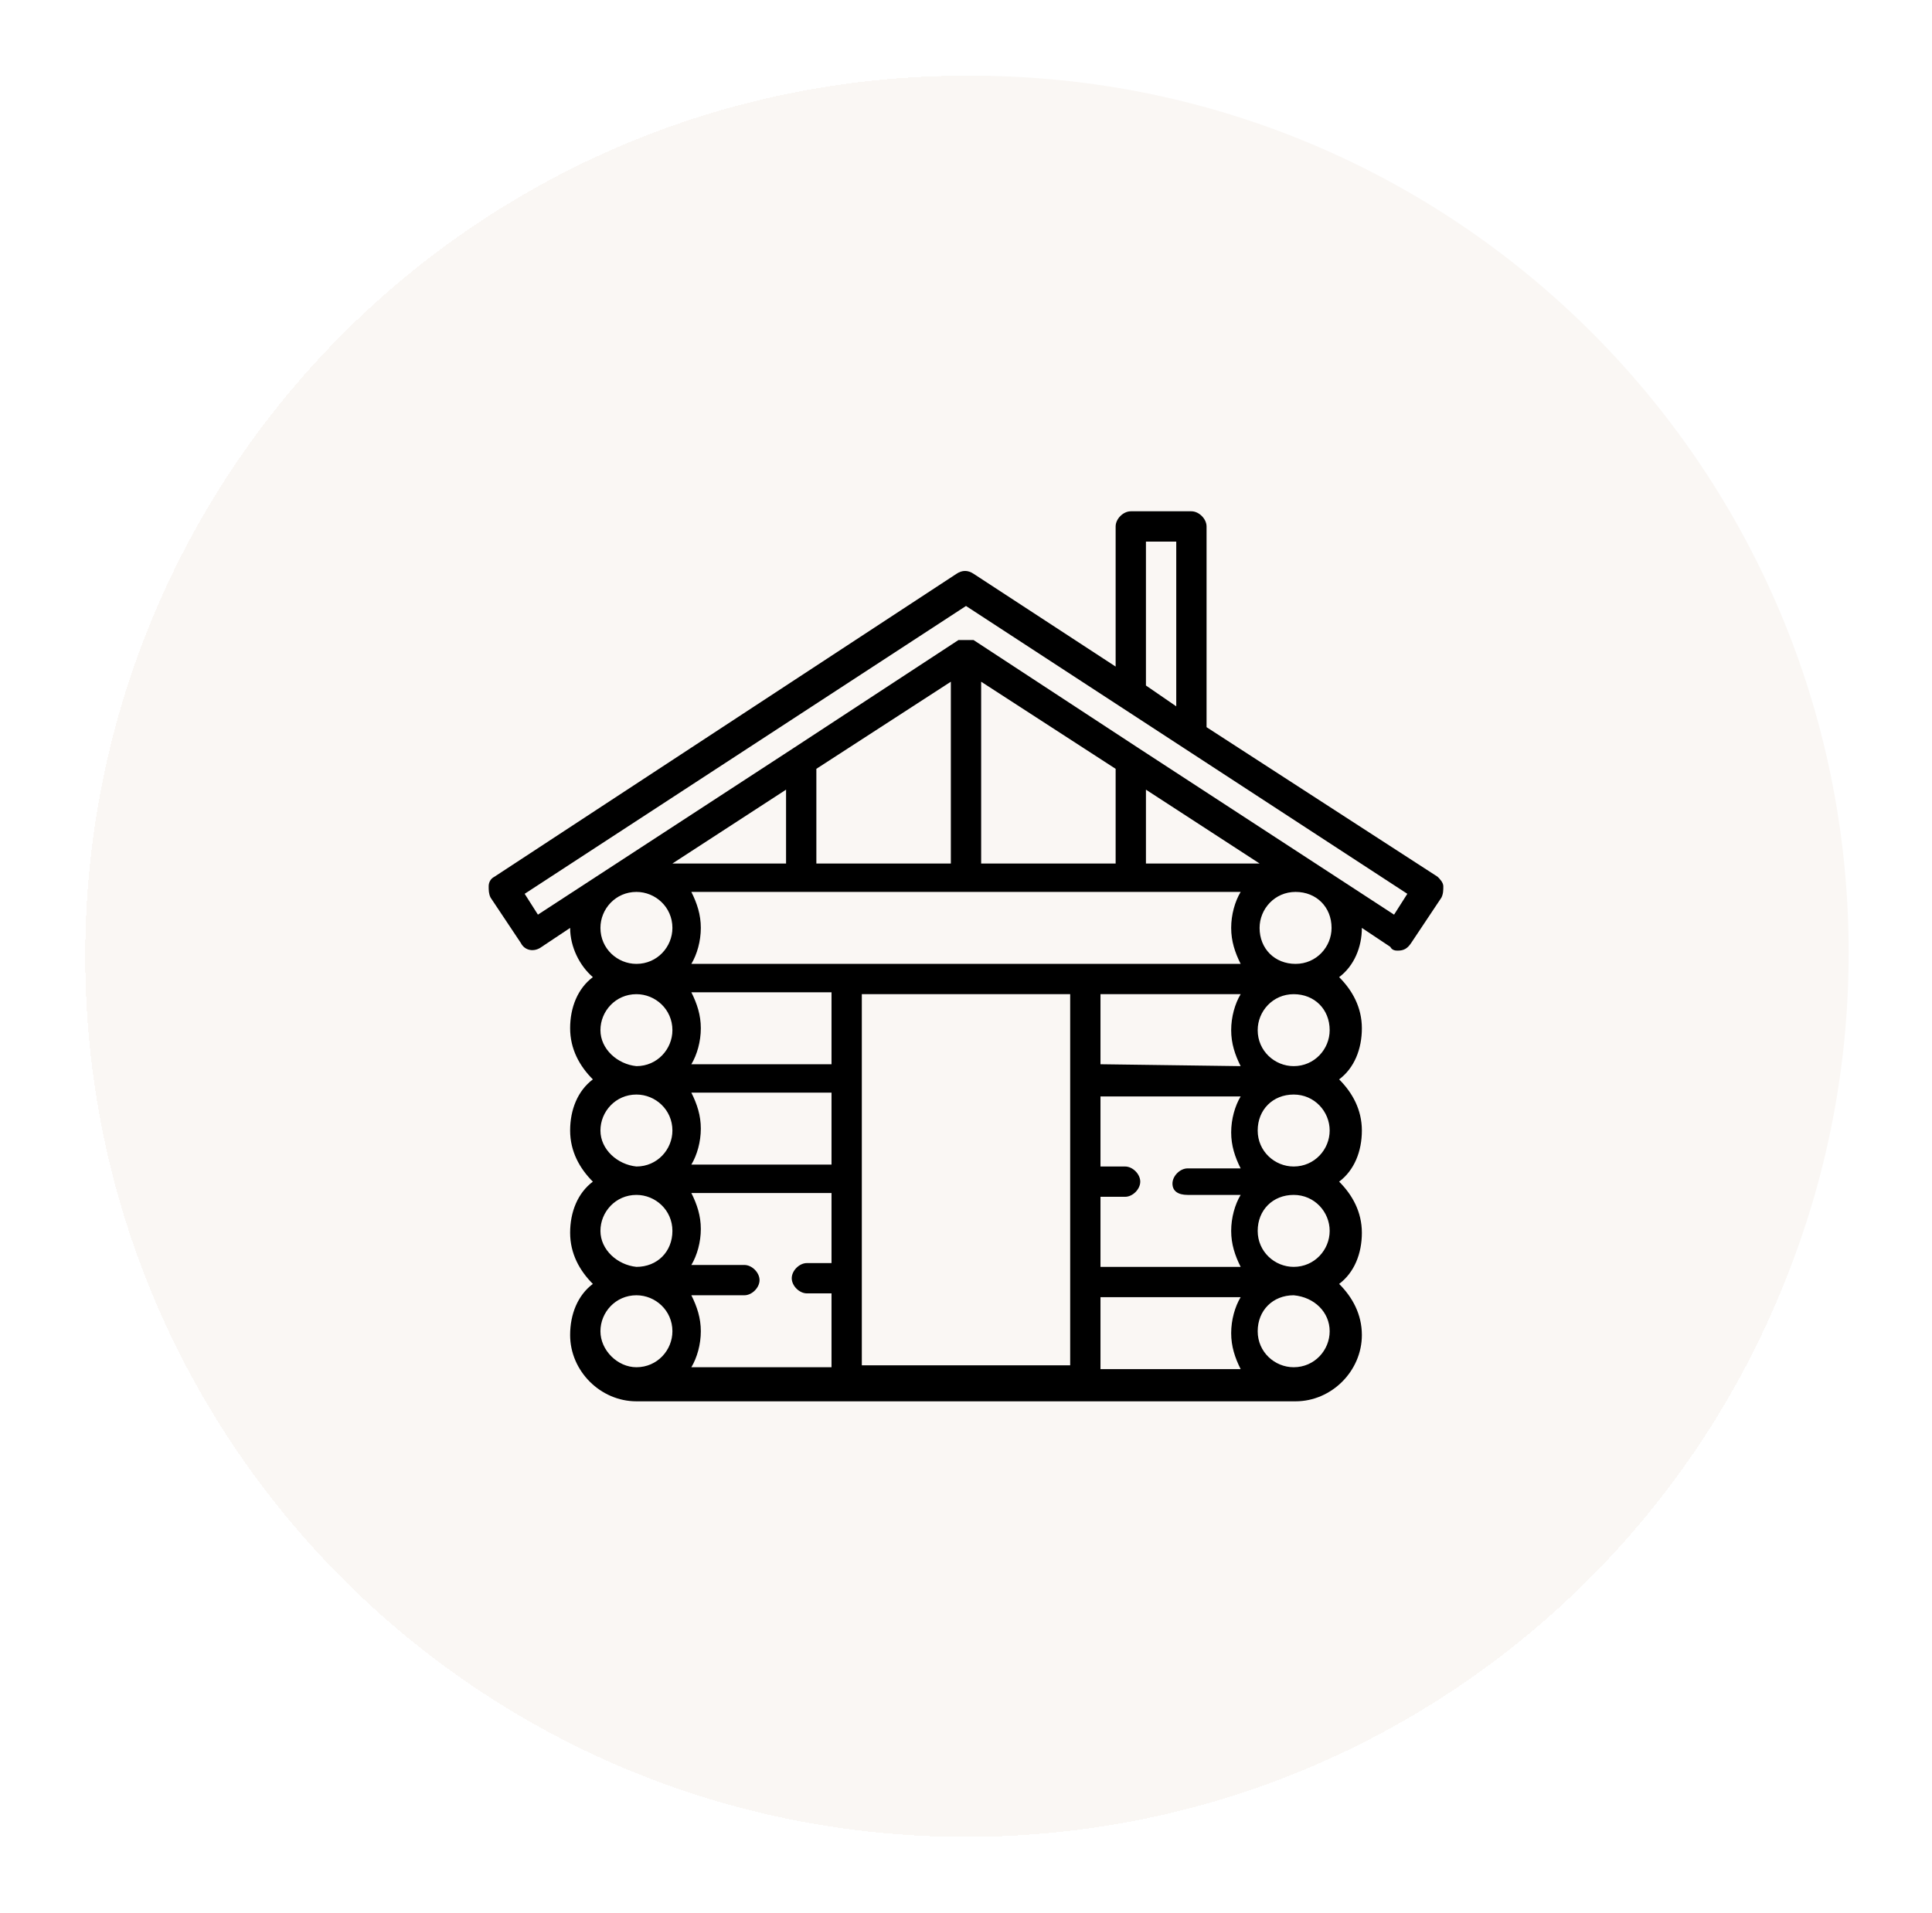
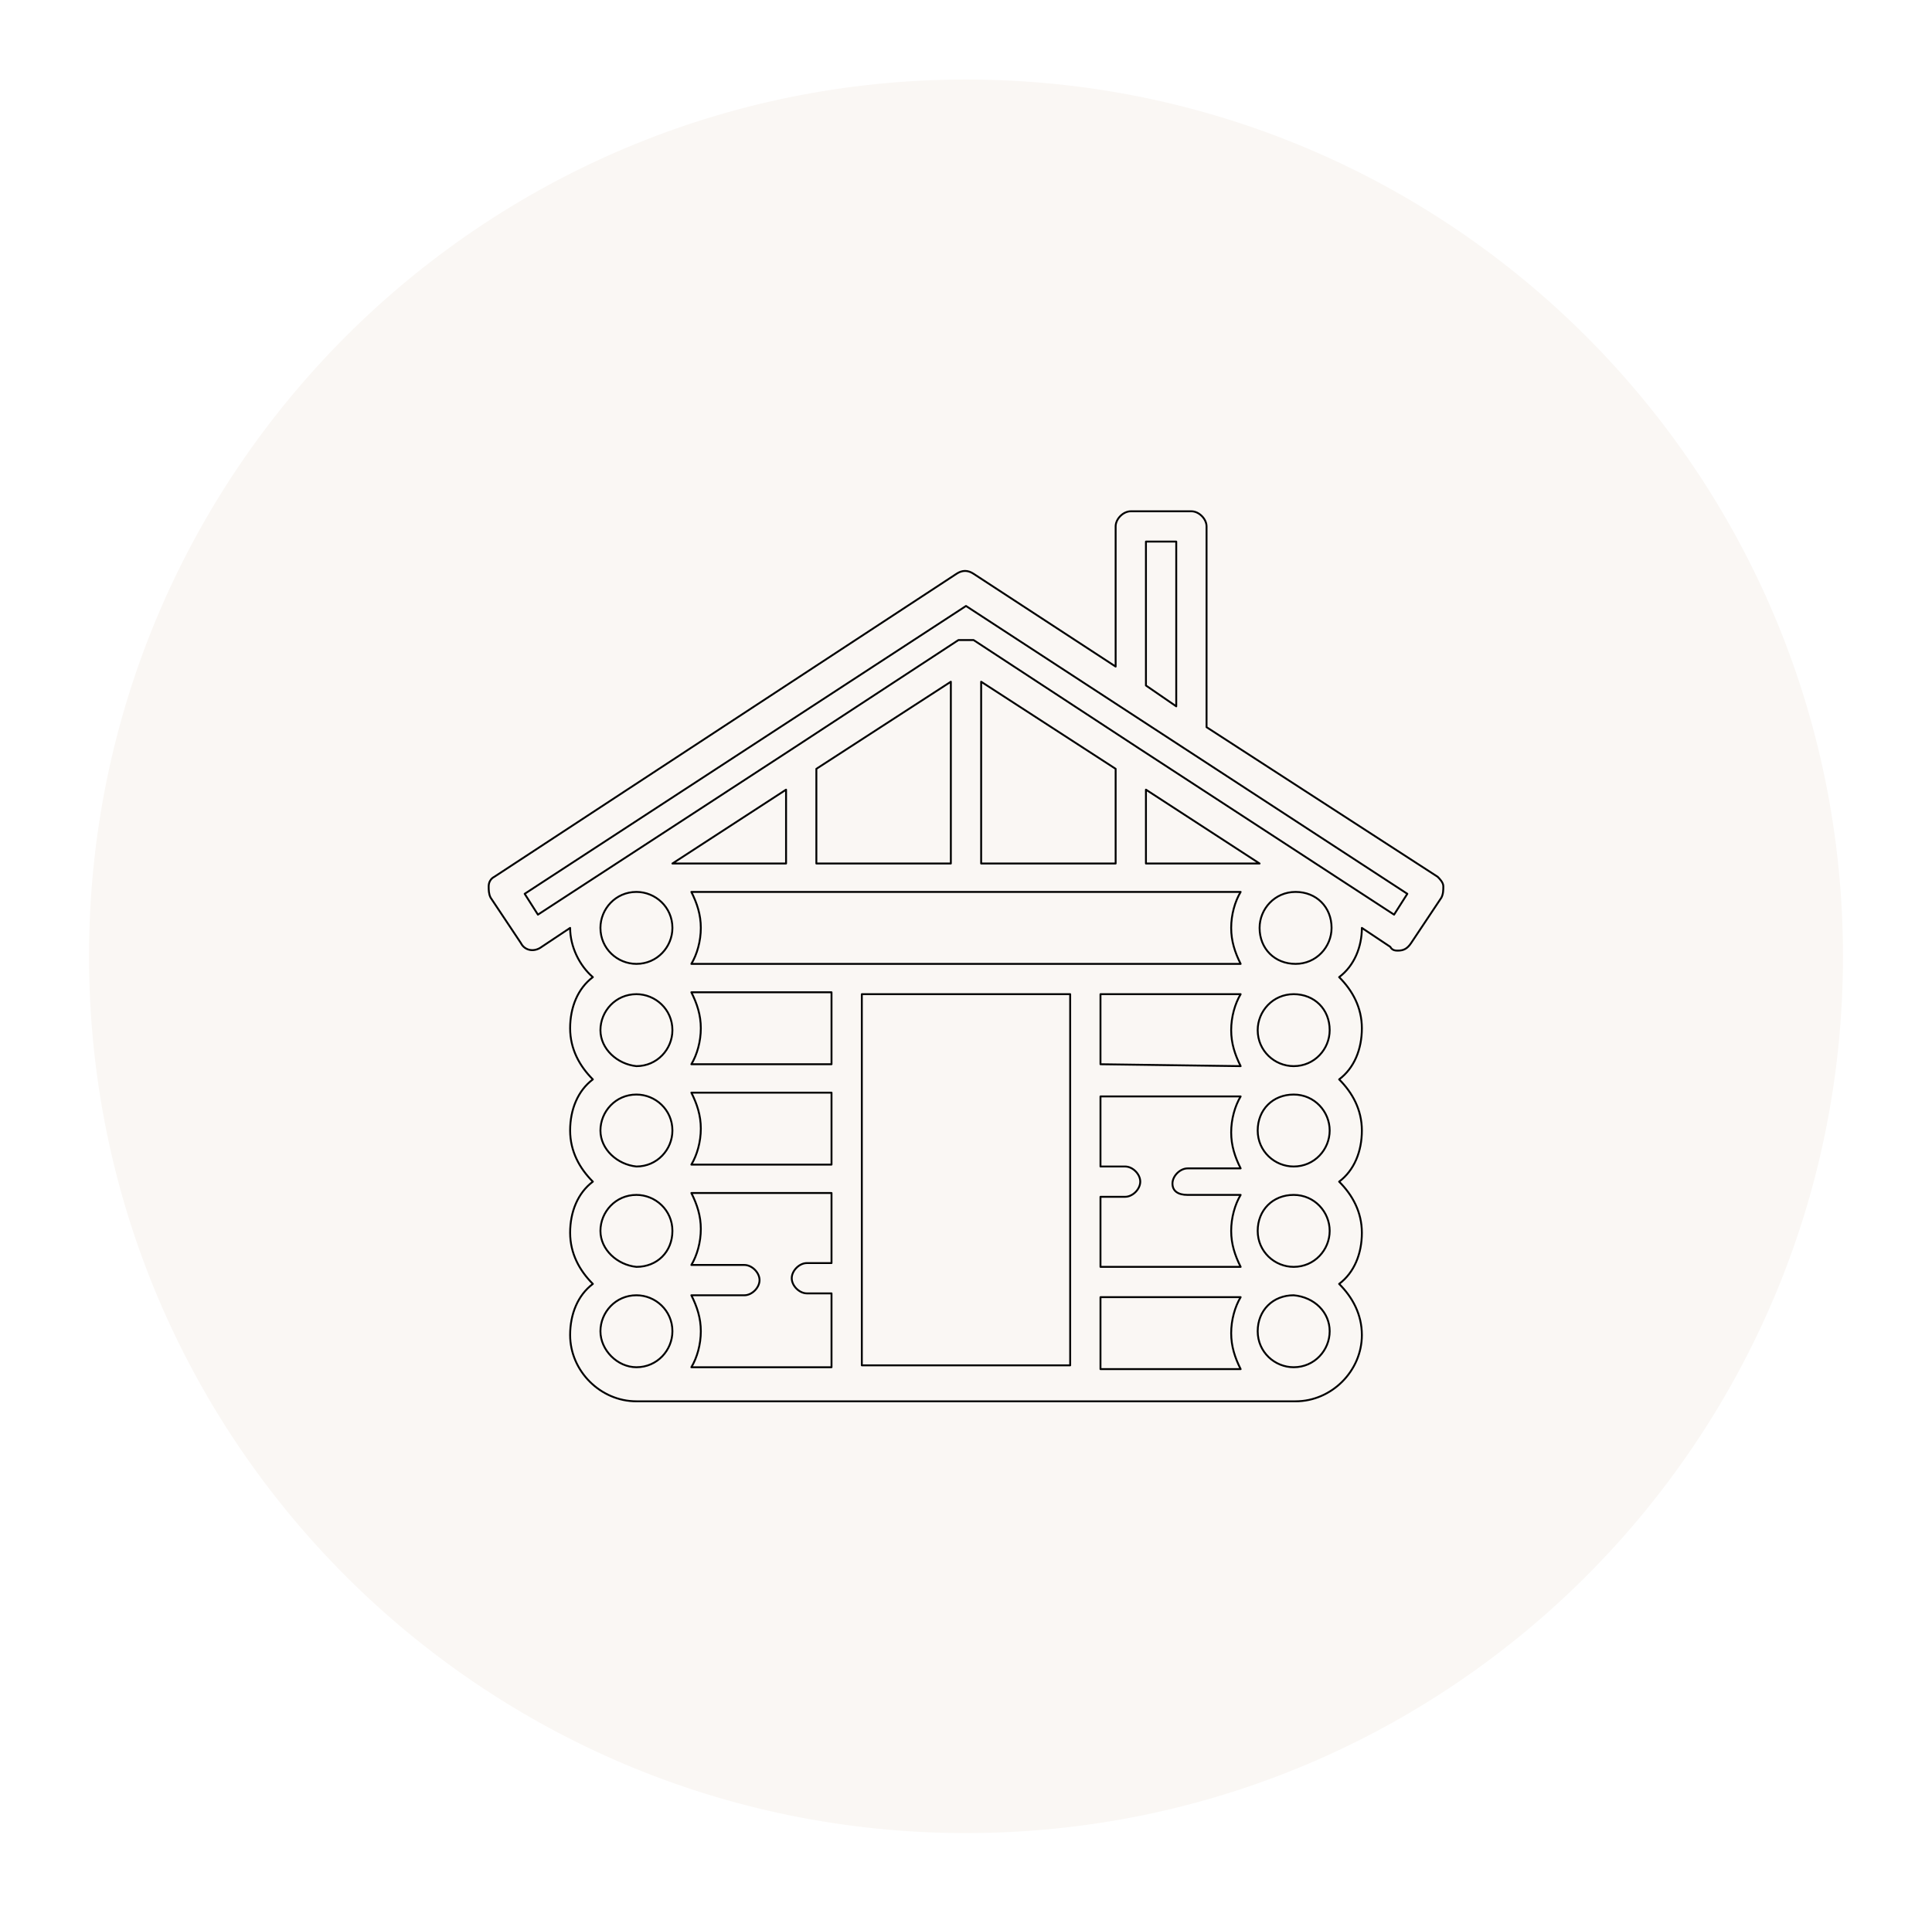
<svg xmlns="http://www.w3.org/2000/svg" version="1.1" id="Warstwa_1" x="0px" y="0px" viewBox="0 0 102 101" style="enable-background:new 0 0 102 101;" xml:space="preserve">
  <style type="text/css">
	.st0{fill:#FAF7F4;}
</style>
-   <g>
-     <path shape-rendering="crispEdges" class="st0" d="M51,4L51,4c25.7,0,46.5,20.8,46.5,46.5l0,0C97.5,76.2,76.7,97,51,97l0,0   C25.3,97,4.5,76.2,4.5,50.5l0,0C4.5,24.8,25.3,4,51,4z" />
-     <path d="M35.7,43.6c0,0.1,0,0.3,0,0.4c0,0.1,0.1,0.3,0.2,0.4c0.1,0.1,0.2,0.2,0.3,0.3s0.3,0.1,0.4,0.1H50v11.5h-8.6   c-0.3,0-0.5,0.1-0.7,0.3s-0.3,0.4-0.3,0.7s0.1,0.5,0.3,0.7s0.4,0.3,0.7,0.3H50v13.4c0,0.3,0.1,0.5,0.3,0.7s0.4,0.3,0.7,0.3   s0.5-0.1,0.7-0.3c0.2-0.2,0.3-0.4,0.3-0.7V58.2h8.6c0.3,0,0.5-0.1,0.7-0.3s0.3-0.4,0.3-0.7s-0.1-0.5-0.3-0.7s-0.4-0.3-0.7-0.3H52   V44.7h13.4c0.1,0,0.3,0,0.4-0.1s0.2-0.1,0.3-0.3c0.1-0.1,0.2-0.2,0.2-0.4c0-0.1,0-0.3,0-0.4c0-0.1-2.2-11.7-14.4-12.3l0,0v-1.9   c0-0.3-0.1-0.5-0.3-0.7s-0.4-0.3-0.7-0.3s-0.5,0.1-0.7,0.3c-0.2,0.2-0.3,0.4-0.3,0.7v1.9l0,0C37.9,31.9,35.7,43.5,35.7,43.6z    M51,33.2c3-0.1,5.9,0.8,8.3,2.5c2.4,1.7,4.1,4.2,4.9,7.1H37.8c0.8-2.9,2.5-5.4,4.9-7.1C45.1,34,48,33.1,51,33.2z M70.2,52.7   L67.4,63l1.9,8.4c0,0.1,0,0.3,0,0.4s-0.1,0.2-0.1,0.4c-0.1,0.1-0.2,0.2-0.3,0.3s-0.2,0.1-0.3,0.2c-0.1,0-0.3,0-0.4,0   s-0.2-0.1-0.4-0.1c-0.1-0.1-0.2-0.2-0.3-0.3c-0.1-0.1-0.1-0.2-0.1-0.3l-1.8-7.9h-8.1L55.7,72c0,0.1-0.1,0.2-0.1,0.3   c-0.1,0.1-0.2,0.2-0.3,0.3c-0.1,0.1-0.2,0.1-0.4,0.1c-0.1,0-0.3,0-0.4,0c-0.1,0-0.2-0.1-0.3-0.2s-0.2-0.2-0.3-0.3   c-0.1-0.1-0.1-0.2-0.1-0.4c0-0.1,0-0.3,0-0.4l1.9-8.6c0-0.2,0.2-0.4,0.3-0.5c0.2-0.1,0.4-0.2,0.6-0.2h8.9l2.7-9.9   c0-0.1,0.1-0.2,0.2-0.3s0.2-0.2,0.3-0.3c0.1-0.1,0.2-0.1,0.4-0.1c0.1,0,0.3,0,0.4,0s0.2,0.1,0.3,0.2c0.1,0.1,0.2,0.2,0.2,0.3   c0.1,0.1,0.1,0.2,0.1,0.4C70.2,52.4,70.2,52.5,70.2,52.7z M33.7,52.2l2.7,9.9h8.9c0.2,0,0.4,0.1,0.6,0.2c0.2,0.1,0.3,0.3,0.3,0.5   l1.9,8.6c0,0.1,0,0.3,0,0.4S48,72,48,72.2c-0.1,0.1-0.2,0.2-0.3,0.3s-0.2,0.1-0.3,0.2c-0.1,0-0.3,0-0.4,0c-0.1,0-0.2-0.1-0.4-0.1   c-0.1-0.1-0.2-0.2-0.3-0.3c-0.1-0.1-0.1-0.2-0.1-0.3l-1.8-7.9h-8.1L34.5,72c-0.1,0.2-0.2,0.5-0.4,0.6s-0.5,0.2-0.7,0.1   s-0.5-0.2-0.6-0.4c-0.1-0.2-0.2-0.5-0.1-0.7l1.9-8.4l-2.8-10.3c0-0.1,0-0.2,0-0.4c0-0.1,0.1-0.2,0.1-0.4c0.1-0.2,0.3-0.4,0.6-0.4   c0.2-0.1,0.5,0,0.7,0.1S33.6,51.9,33.7,52.2z" />
-   </g>
-   <circle class="st0" cx="51.3" cy="50.3" r="46.3" />
-   <path d="M76.2,46.8c0-0.2-0.2-0.4-0.3-0.5l-12.2-7.9V27.8c0-0.4-0.4-0.8-0.8-0.8h-3.2c-0.4,0-0.8,0.4-0.8,0.8v7.4l-7.5-4.9  c-0.3-0.2-0.6-0.2-0.9,0l-24.4,16c-0.2,0.1-0.3,0.3-0.3,0.5s0,0.4,0.1,0.6l1.6,2.4c0.2,0.4,0.7,0.5,1.1,0.2l1.5-1c0,1,0.5,2,1.2,2.6  c-0.8,0.6-1.2,1.6-1.2,2.7c0,1.1,0.5,2,1.2,2.7c-0.8,0.6-1.2,1.6-1.2,2.7s0.5,2,1.2,2.7c-0.8,0.6-1.2,1.6-1.2,2.7  c0,1.1,0.5,2,1.2,2.7c-0.8,0.6-1.2,1.6-1.2,2.7c0,1.9,1.6,3.5,3.5,3.5h34.8c1.9,0,3.5-1.6,3.5-3.5c0-1.1-0.5-2-1.2-2.7  c0.8-0.6,1.2-1.6,1.2-2.7c0-1.1-0.5-2-1.2-2.7c0.8-0.6,1.2-1.6,1.2-2.7c0-1.1-0.5-2-1.2-2.7c0.8-0.6,1.2-1.6,1.2-2.7  c0-1.1-0.5-2-1.2-2.7c0.8-0.6,1.2-1.6,1.2-2.6l1.5,1c0.1,0.2,0.3,0.2,0.4,0.2c0.3,0,0.5-0.1,0.7-0.4l1.6-2.4  C76.2,47.2,76.2,47,76.2,46.8z M60.5,28.6h1.6v8.7l-1.6-1.1V28.6z M50.2,36v9.6h-7.1v-5L50.2,36z M58.9,40.6v5h-7.1V36L58.9,40.6z   M66.5,45.6h-6v-3.9L66.5,45.6z M62.7,63.1h2.8C65.2,63.6,65,64.3,65,65c0,0.7,0.2,1.3,0.5,1.9h-7.4v-3.7h1.3c0.4,0,0.8-0.4,0.8-0.8  s-0.4-0.8-0.8-0.8h-1.3v-3.7h7.4c-0.3,0.5-0.5,1.2-0.5,1.9s0.2,1.3,0.5,1.9h-2.8c-0.4,0-0.8,0.4-0.8,0.8S62.2,63.1,62.7,63.1z   M39.3,66.8h-2.8c0.3-0.5,0.5-1.2,0.5-1.9s-0.2-1.3-0.5-1.9h7.4v3.7h-1.3c-0.4,0-0.8,0.4-0.8,0.8s0.4,0.8,0.8,0.8h1.3v3.9h-7.4  c0.3-0.5,0.5-1.2,0.5-1.9c0-0.7-0.2-1.3-0.5-1.9h2.8c0.4,0,0.8-0.4,0.8-0.8S39.7,66.8,39.3,66.8z M43.9,56.2h-7.4  c0.3-0.5,0.5-1.2,0.5-1.9s-0.2-1.3-0.5-1.9h7.4V56.2z M43.9,57.8v3.7h-7.4c0.3-0.5,0.5-1.2,0.5-1.9s-0.2-1.3-0.5-1.9h7.4V57.8z   M45.5,57v-4.5h11V57v5.3v5.3v4.5h-11V57z M58.1,68.5h7.4C65.2,69,65,69.7,65,70.4s0.2,1.3,0.5,1.9h-7.4V68.5z M58.1,56.2v-3.7h7.4  C65.2,53,65,53.7,65,54.4s0.2,1.3,0.5,1.9L58.1,56.2L58.1,56.2z M36.5,50.9c0.3-0.5,0.5-1.2,0.5-1.9s-0.2-1.3-0.5-1.9h29  C65.2,47.6,65,48.3,65,49s0.2,1.3,0.5,1.9H36.5z M41.5,45.6h-6l6-3.9V45.6z M31.7,49c0-1,0.8-1.9,1.9-1.9c1,0,1.9,0.8,1.9,1.9  c0,1-0.8,1.9-1.9,1.9C32.6,50.9,31.7,50.1,31.7,49z M31.7,54.4c0-1,0.8-1.9,1.9-1.9c1,0,1.9,0.8,1.9,1.9c0,1-0.8,1.9-1.9,1.9  C32.6,56.2,31.7,55.4,31.7,54.4z M31.7,59.7c0-1,0.8-1.9,1.9-1.9c1,0,1.9,0.8,1.9,1.9c0,1-0.8,1.9-1.9,1.9  C32.6,61.5,31.7,60.7,31.7,59.7z M31.7,65c0-1,0.8-1.9,1.9-1.9c1,0,1.9,0.8,1.9,1.9c0,1.1-0.8,1.9-1.9,1.9  C32.6,66.8,31.7,66,31.7,65z M31.7,70.3c0-1,0.8-1.9,1.9-1.9c1,0,1.9,0.8,1.9,1.9c0,1-0.8,1.9-1.9,1.9  C32.6,72.2,31.7,71.3,31.7,70.3z M70.2,70.3c0,1-0.8,1.9-1.9,1.9c-1,0-1.9-0.8-1.9-1.9s0.8-1.9,1.9-1.9  C69.4,68.5,70.2,69.3,70.2,70.3z M70.2,65c0,1-0.8,1.9-1.9,1.9c-1,0-1.9-0.8-1.9-1.9c0-1.1,0.8-1.9,1.9-1.9  C69.4,63.1,70.2,64,70.2,65z M70.2,59.7c0,1-0.8,1.9-1.9,1.9c-1,0-1.9-0.8-1.9-1.9s0.8-1.9,1.9-1.9S70.2,58.7,70.2,59.7z M70.2,54.4  c0,1-0.8,1.9-1.9,1.9c-1,0-1.9-0.8-1.9-1.9c0-1,0.8-1.9,1.9-1.9S70.2,53.3,70.2,54.4z M66.5,49c0-1,0.8-1.9,1.9-1.9s1.9,0.8,1.9,1.9  c0,1-0.8,1.9-1.9,1.9S66.5,50.1,66.5,49z M73.6,48.3l-13.5-8.8l-8.7-5.7l0,0l0,0h-0.1l0,0h-0.1l0,0h-0.1l0,0H51h-0.1l0,0h-0.1l0,0  h-0.1l0,0h-0.1l0,0l0,0l-8.7,5.7l-13.5,8.8l-0.7-1.1L51,32l23.3,15.2L73.6,48.3z" />
+   <circle cx="51" cy="50.5" r="46.3" fill="#FAF7F4" />
+   <path d="M76.2,46.8c0-0.2-0.2-0.4-0.3-0.5l-12.2-7.9V27.8c0-0.4-0.4-0.8-0.8-0.8h-3.2c-0.4,0-0.8,0.4-0.8,0.8v7.4l-7.5-4.9     c-0.3-0.2-0.6-0.2-0.9,0l-24.4,16c-0.2,0.1-0.3,0.3-0.3,0.5s0,0.4,0.1,0.6l1.6,2.4c0.2,0.4,0.7,0.5,1.1,0.2l1.5-1c0,1,0.5,2,1.2,2.6     c-0.8,0.6-1.2,1.6-1.2,2.7c0,1.1,0.5,2,1.2,2.7c-0.8,0.6-1.2,1.6-1.2,2.7s0.5,2,1.2,2.7c-0.8,0.6-1.2,1.6-1.2,2.7s0.5,2,1.2,2.7     c-0.8,0.6-1.2,1.6-1.2,2.7c0,1.9,1.6,3.5,3.5,3.5h34.8c1.9,0,3.5-1.6,3.5-3.5c0-1.1-0.5-2-1.2-2.7c0.8-0.6,1.2-1.6,1.2-2.7     s-0.5-2-1.2-2.7c0.8-0.6,1.2-1.6,1.2-2.7c0-1.1-0.5-2-1.2-2.7c0.8-0.6,1.2-1.6,1.2-2.7c0-1.1-0.5-2-1.2-2.7c0.8-0.6,1.2-1.6,1.2-2.6     l1.5,1c0.1,0.2,0.3,0.2,0.4,0.2c0.3,0,0.5-0.1,0.7-0.4l1.6-2.4C76.2,47.2,76.2,47,76.2,46.8z M60.5,28.6h1.6v8.7l-1.6-1.1V28.6z      M50.2,36v9.6h-7.1v-5L50.2,36z M58.9,40.6v5h-7.1V36L58.9,40.6z M66.5,45.6h-6v-3.9L66.5,45.6z M62.7,63.1h2.8     C65.2,63.6,65,64.3,65,65s0.2,1.3,0.5,1.9h-7.4v-3.7h1.3c0.4,0,0.8-0.4,0.8-0.8s-0.4-0.8-0.8-0.8h-1.3v-3.7h7.4     c-0.3,0.5-0.5,1.2-0.5,1.9s0.2,1.3,0.5,1.9h-2.8c-0.4,0-0.8,0.4-0.8,0.8S62.2,63.1,62.7,63.1z M39.3,66.8h-2.8     c0.3-0.5,0.5-1.2,0.5-1.9s-0.2-1.3-0.5-1.9h7.4v3.7h-1.3c-0.4,0-0.8,0.4-0.8,0.8s0.4,0.8,0.8,0.8h1.3v3.9h-7.4     c0.3-0.5,0.5-1.2,0.5-1.9c0-0.7-0.2-1.3-0.5-1.9h2.8c0.4,0,0.8-0.4,0.8-0.8S39.7,66.8,39.3,66.8z M43.9,56.2h-7.4     c0.3-0.5,0.5-1.2,0.5-1.9s-0.2-1.3-0.5-1.9h7.4V56.2z M43.9,57.8v3.7h-7.4c0.3-0.5,0.5-1.2,0.5-1.9s-0.2-1.3-0.5-1.9h7.4V57.8z      M45.5,57v-4.5h11V57v5.3v5.3v4.5h-11V57z M58.1,68.5h7.4C65.2,69,65,69.7,65,70.4s0.2,1.3,0.5,1.9h-7.4V68.5z M58.1,56.2v-3.7h7.4     C65.2,53,65,53.7,65,54.4s0.2,1.3,0.5,1.9L58.1,56.2L58.1,56.2z M36.5,50.9c0.3-0.5,0.5-1.2,0.5-1.9s-0.2-1.3-0.5-1.9h29     C65.2,47.6,65,48.3,65,49s0.2,1.3,0.5,1.9H36.5z M41.5,45.6h-6l6-3.9V45.6z M31.7,49c0-1,0.8-1.9,1.9-1.9c1,0,1.9,0.8,1.9,1.9     c0,1-0.8,1.9-1.9,1.9C32.6,50.9,31.7,50.1,31.7,49z M31.7,54.4c0-1,0.8-1.9,1.9-1.9c1,0,1.9,0.8,1.9,1.9c0,1-0.8,1.9-1.9,1.9     C32.6,56.2,31.7,55.4,31.7,54.4z M31.7,59.7c0-1,0.8-1.9,1.9-1.9c1,0,1.9,0.8,1.9,1.9c0,1-0.8,1.9-1.9,1.9     C32.6,61.5,31.7,60.7,31.7,59.7z M31.7,65c0-1,0.8-1.9,1.9-1.9c1,0,1.9,0.8,1.9,1.9c0,1.1-0.8,1.9-1.9,1.9     C32.6,66.8,31.7,66,31.7,65z M31.7,70.3c0-1,0.8-1.9,1.9-1.9c1,0,1.9,0.8,1.9,1.9c0,1-0.8,1.9-1.9,1.9     C32.6,72.2,31.7,71.3,31.7,70.3z M70.2,70.3c0,1-0.8,1.9-1.9,1.9c-1,0-1.9-0.8-1.9-1.9s0.8-1.9,1.9-1.9     C69.4,68.5,70.2,69.3,70.2,70.3z M70.2,65c0,1-0.8,1.9-1.9,1.9c-1,0-1.9-0.8-1.9-1.9s0.8-1.9,1.9-1.9C69.4,63.1,70.2,64,70.2,65z      M70.2,59.7c0,1-0.8,1.9-1.9,1.9c-1,0-1.9-0.8-1.9-1.9s0.8-1.9,1.9-1.9S70.2,58.7,70.2,59.7z M70.2,54.4c0,1-0.8,1.9-1.9,1.9     c-1,0-1.9-0.8-1.9-1.9c0-1,0.8-1.9,1.9-1.9S70.2,53.3,70.2,54.4z M66.5,49c0-1,0.8-1.9,1.9-1.9s1.9,0.8,1.9,1.9c0,1-0.8,1.9-1.9,1.9     S66.5,50.1,66.5,49z M73.6,48.3l-13.5-8.8l-8.7-5.7l0,0l0,0h-0.1l0,0h-0.1l0,0h-0.1l0,0H51h-0.1l0,0h-0.1l0,0h-0.1l0,0h-0.1l0,0l0,0     l-8.7,5.7l-13.5,8.8l-0.7-1.1L51,32l23.3,15.2L73.6,48.3z" fill="none" stroke="currentColor" stroke-width="0.1" stroke-linecap="round" stroke-linejoin="round" vector-effect="non-scaling-stroke" pathLength="1" />
</svg>
